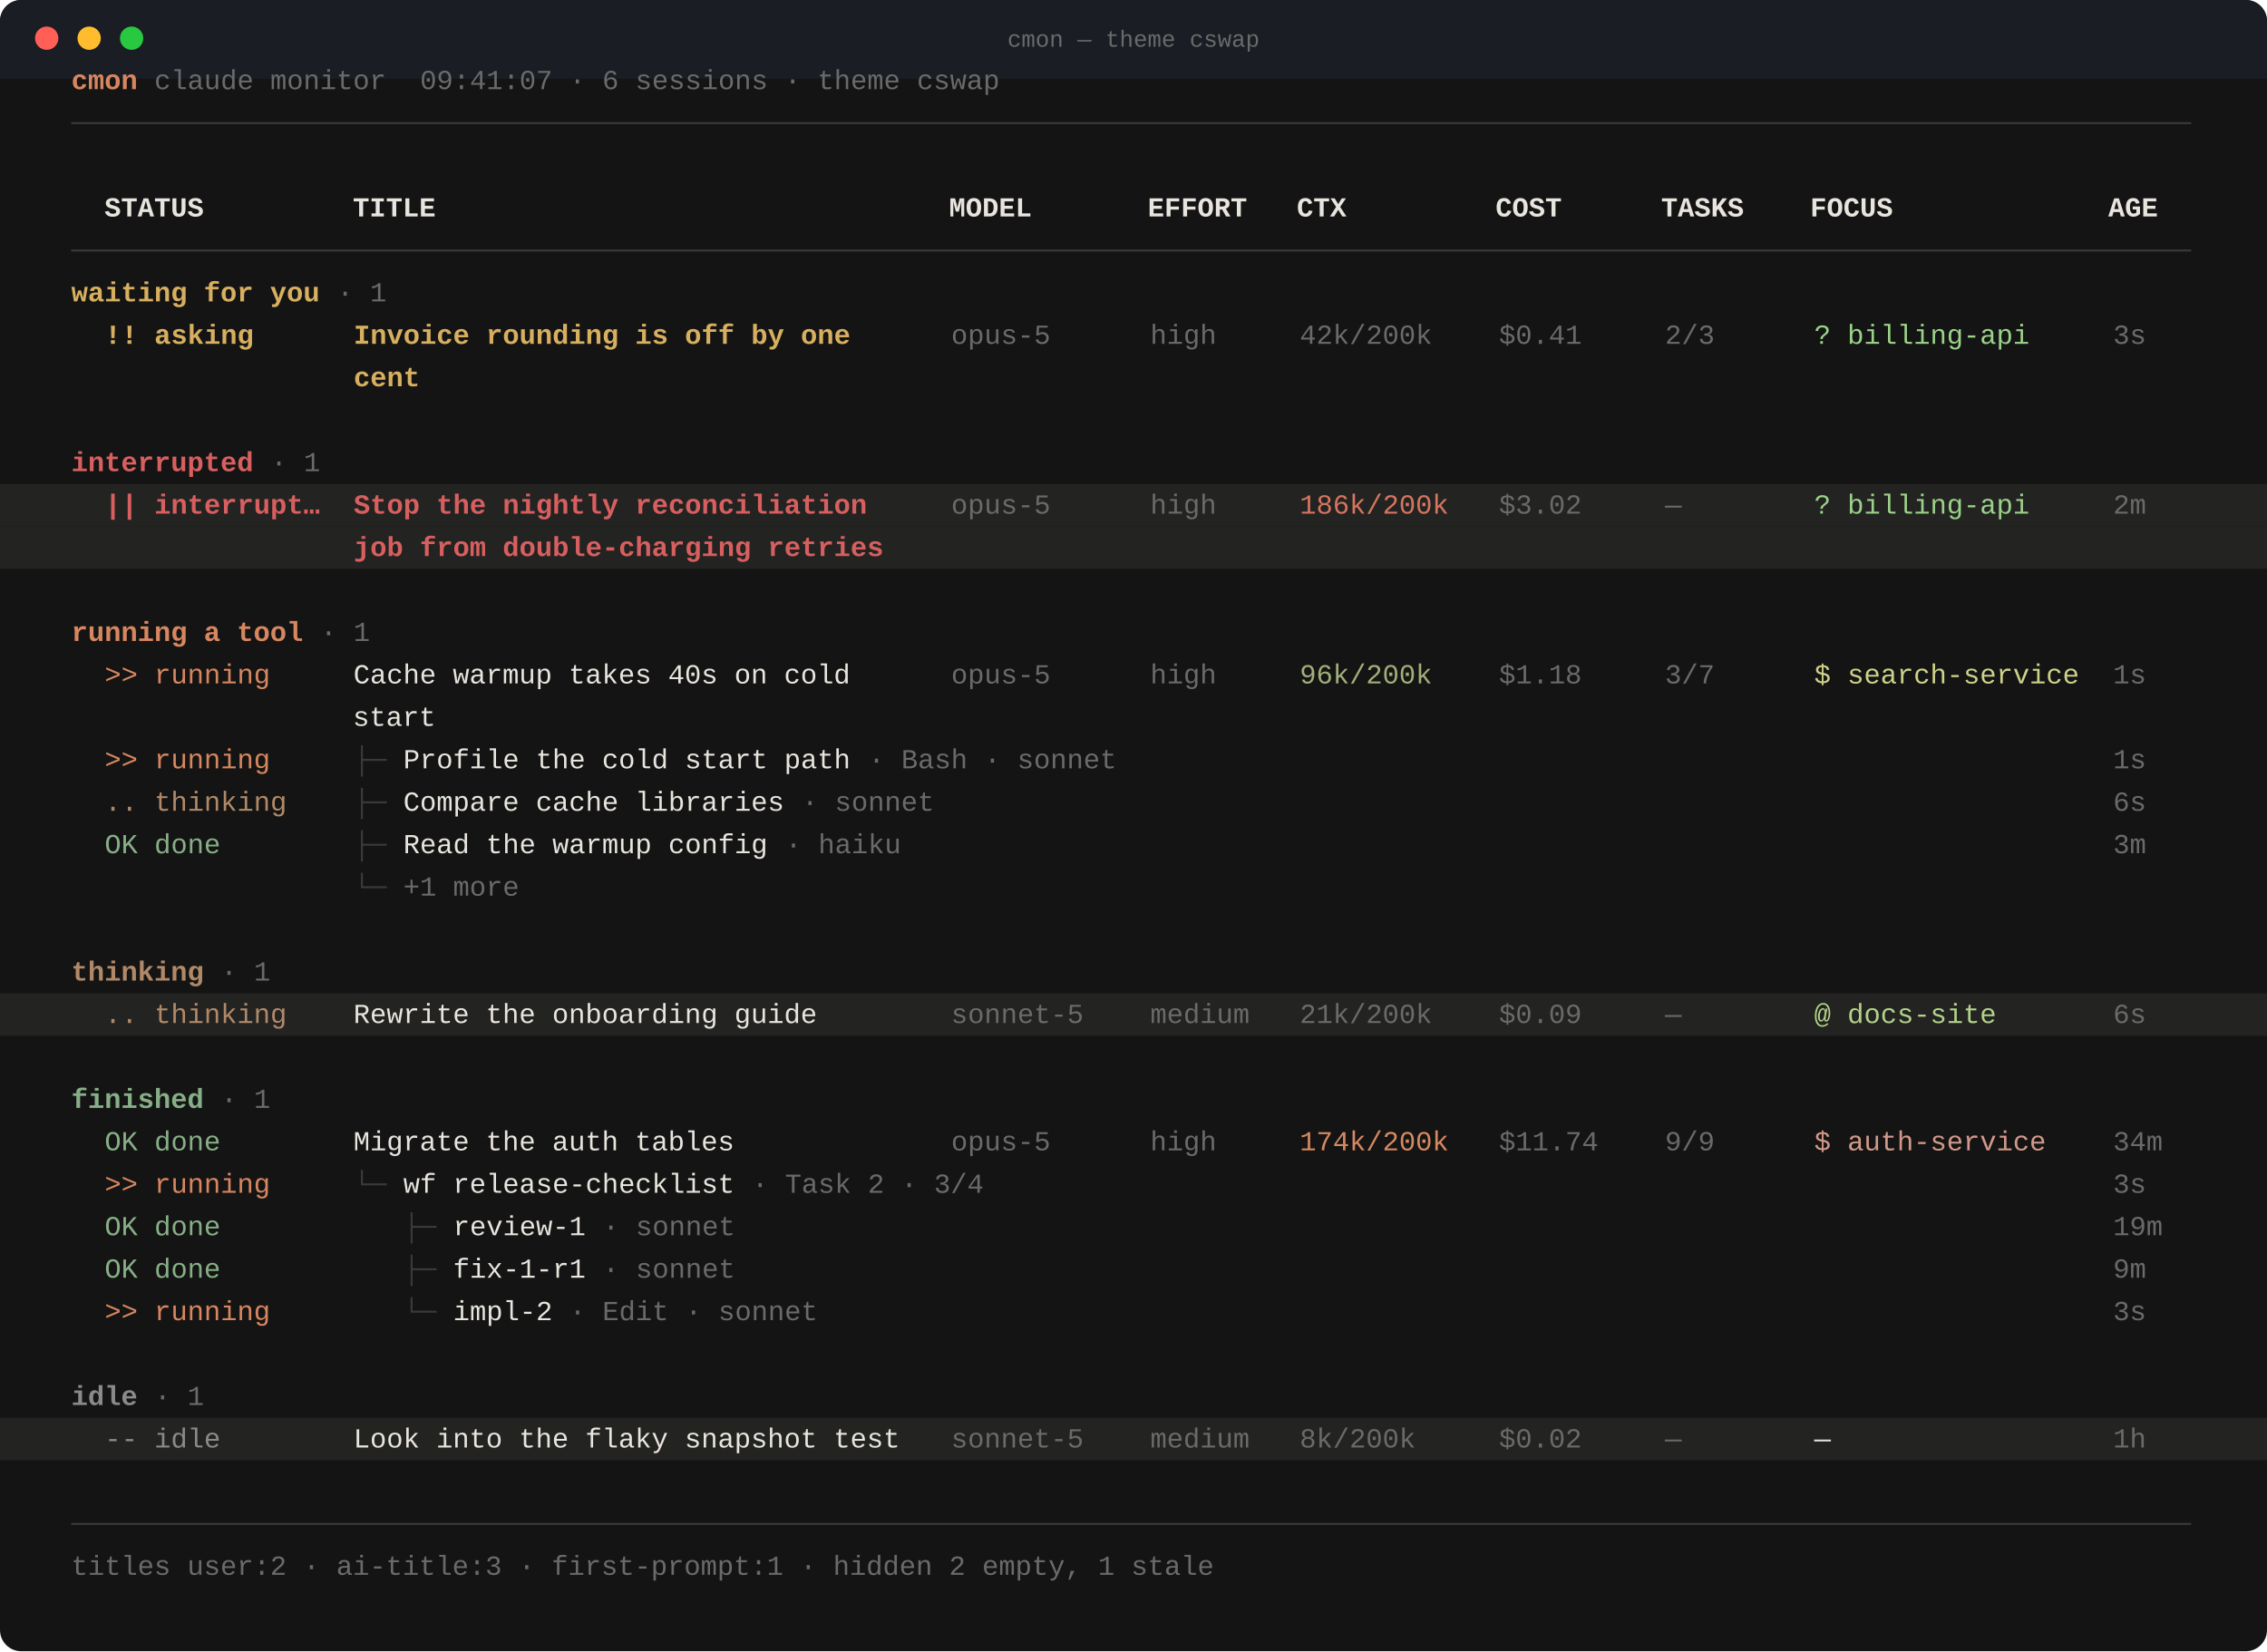
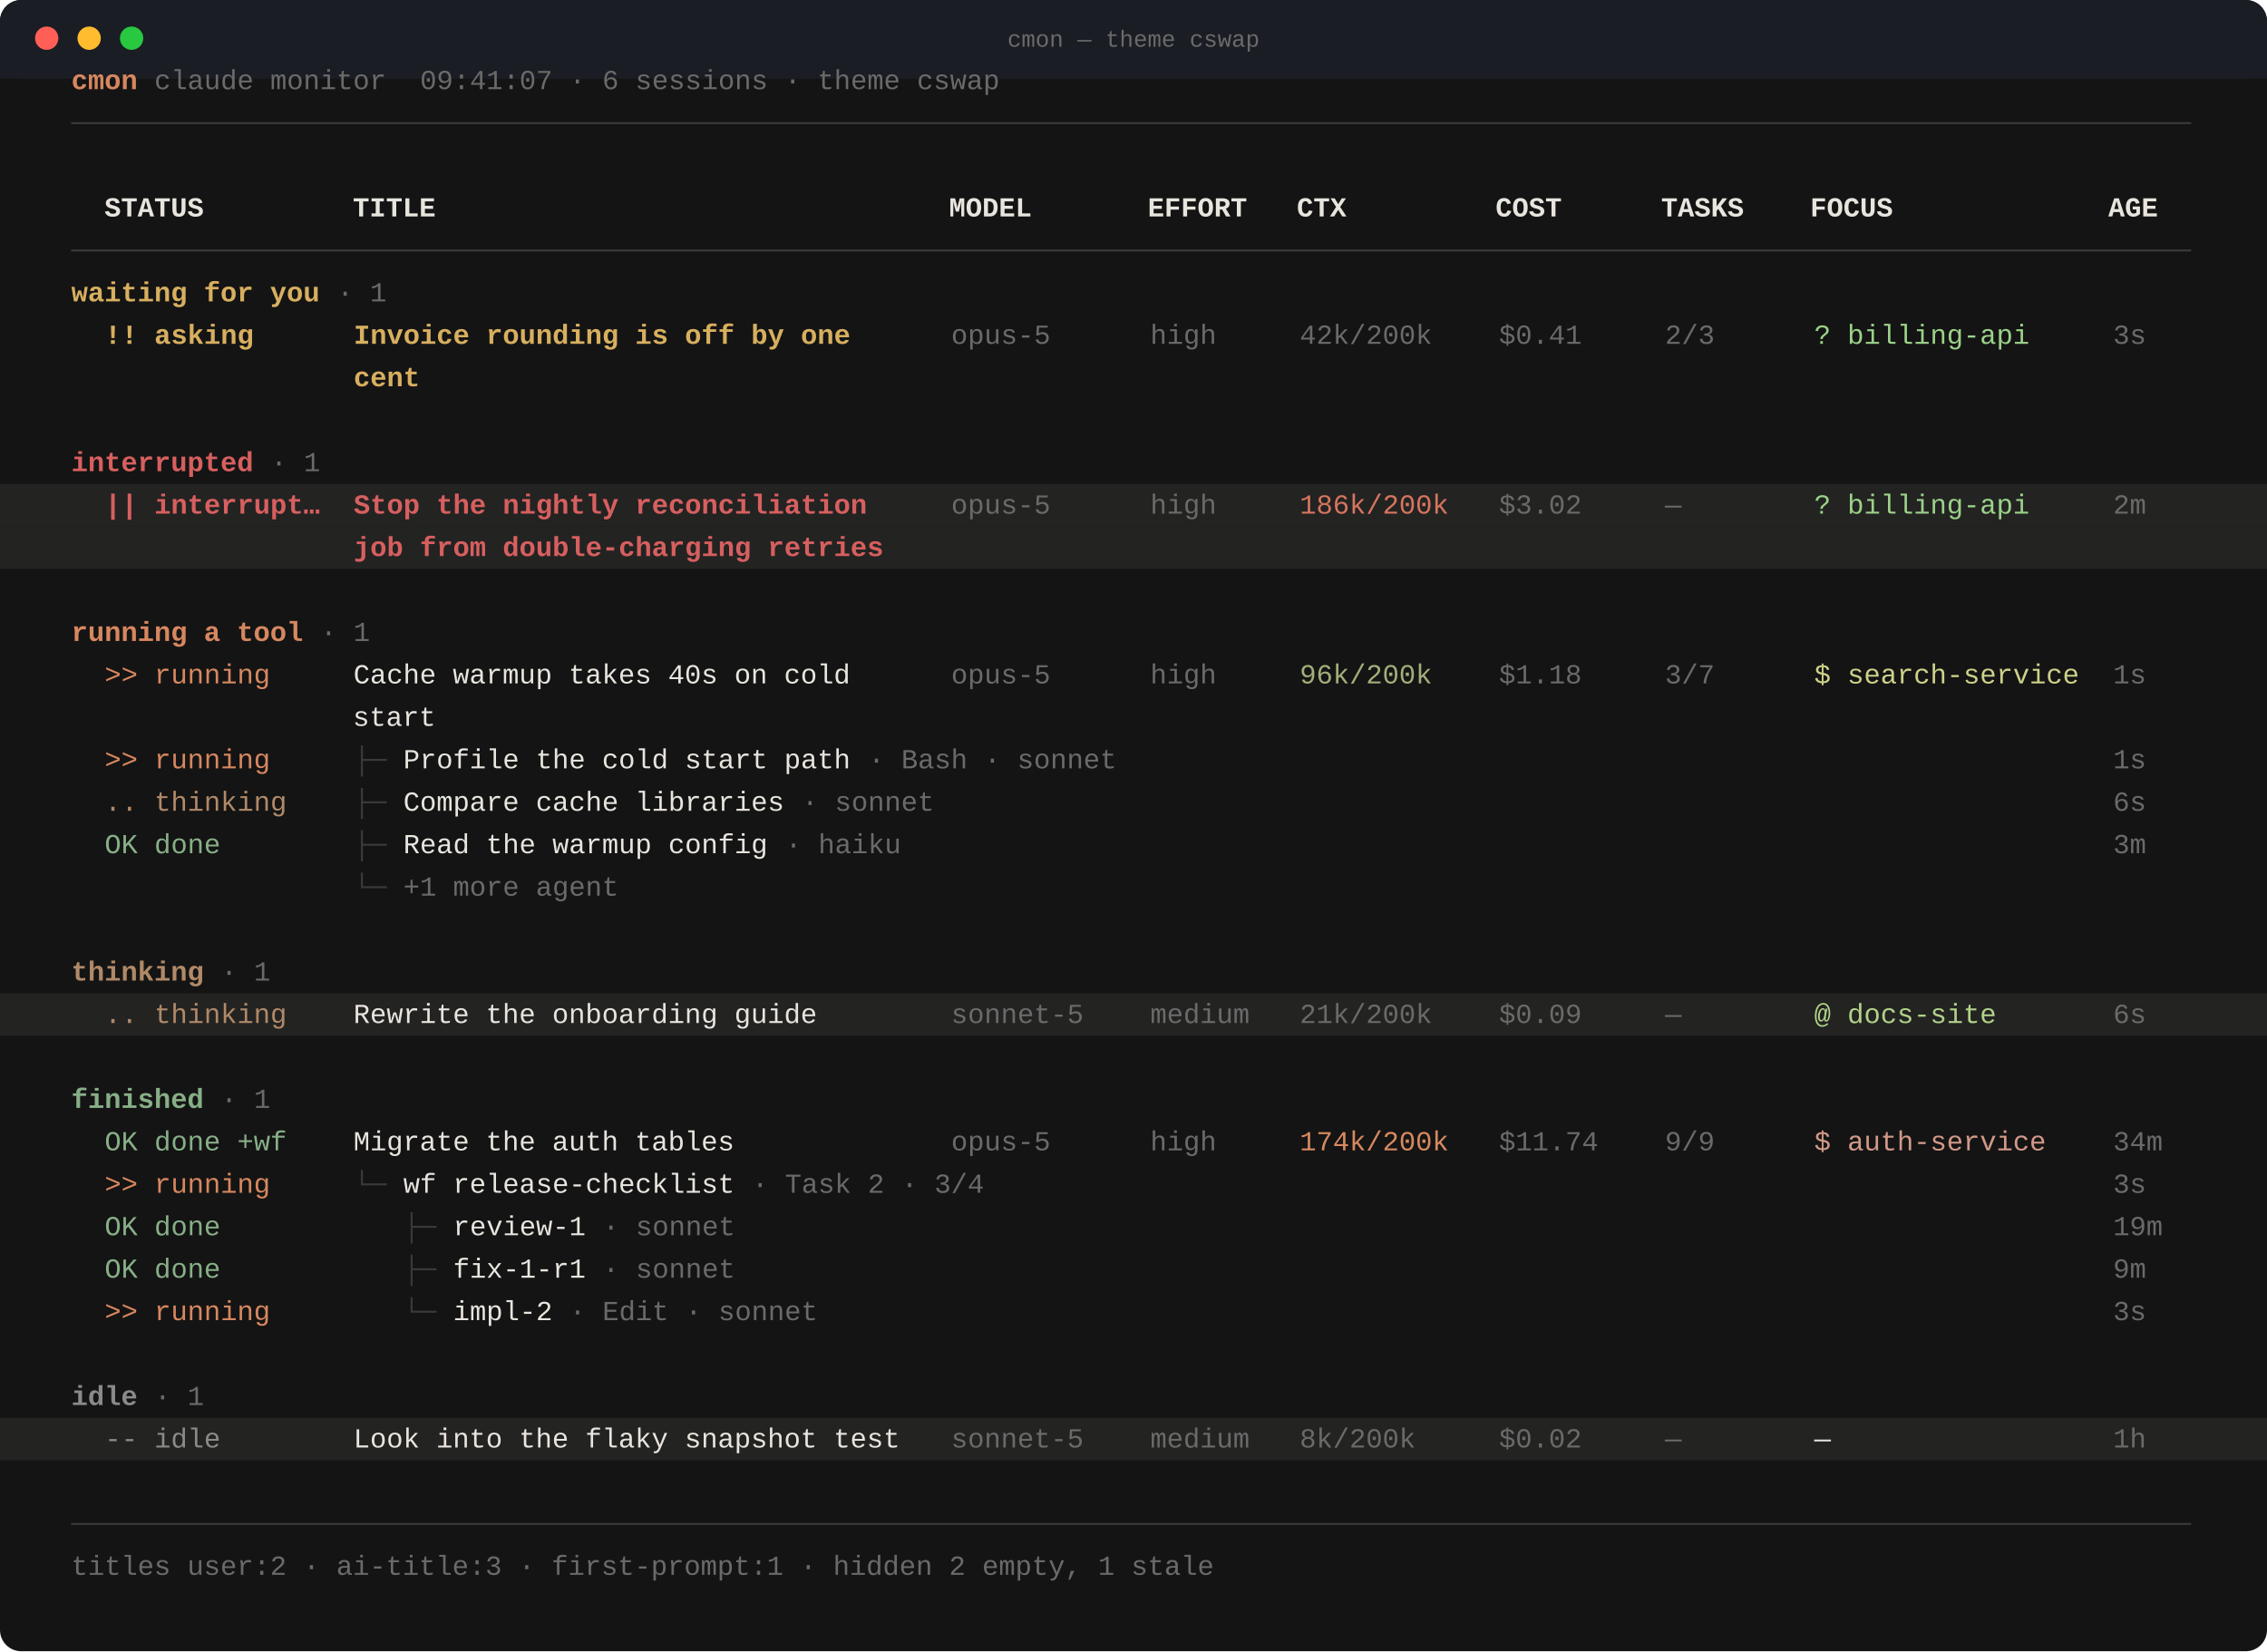
<svg xmlns="http://www.w3.org/2000/svg" width="1068" height="778" viewBox="0 0 1068 778" font-family="ui-monospace, SFMono-Regular, 'Cascadia Mono', Consolas, 'Liberation Mono', monospace" font-size="13">
  <rect width="1068" height="778" rx="10" fill="#141414" />
  <rect width="1068" height="37" rx="10" fill="#1a1d24" />
  <rect y="27" width="1068" height="10" fill="#1a1d24" />
  <rect x="0" y="228" width="1068" height="20" fill="rgb(35,35,34)" />
  <rect x="0" y="248" width="1068" height="20" fill="rgb(35,35,34)" />
  <rect x="0" y="468" width="1068" height="20" fill="rgb(35,35,34)" />
  <rect x="0" y="668" width="1068" height="20" fill="rgb(35,35,34)" />
  <circle cx="22" cy="18" r="5.5" fill="#ff5f57" />
  <circle cx="42" cy="18" r="5.5" fill="#febc2e" />
  <circle cx="62" cy="18" r="5.5" fill="#28c840" />
  <text x="534" y="22" text-anchor="middle" font-size="11" fill="#6a6a6a">cmon — theme cswap</text>
  <text xml:space="preserve" fill="#e8e4de">
    <tspan x="33.6" y="42" fill="rgb(215,135,95)" font-weight="600">cmon</tspan>
    <tspan x="64.9" y="42" fill="rgb(106,106,106)"> claude monitor</tspan>
    <tspan x="197.9" y="42" fill="rgb(106,106,106)">09:41:07 · 6 sessions · theme cswap</tspan>
    <tspan x="33.6" y="62" fill="rgb(58,58,58)">────────────────────────────────────────────────────────────────────────────────────────────────────────────────────────────────</tspan>
    <tspan x="33.6" y="102" fill="rgb(232,228,222)" font-weight="600">  STATUS         TITLE                               MODEL       EFFORT   CTX         COST      TASKS    FOCUS             AGE  </tspan>
    <tspan x="33.6" y="122" fill="rgb(58,58,58)">────────────────────────────────────────────────────────────────────────────────────────────────────────────────────────────────</tspan>
    <tspan x="33.6" y="142" fill="rgb(215,175,95)" font-weight="600">waiting for you</tspan>
    <tspan x="150.9" y="142" fill="rgb(106,106,106)"> · 1</tspan>
    <tspan x="49.3" y="162" fill="rgb(215,175,95)" font-weight="600">!! asking    </tspan>
    <tspan x="166.6" y="162" fill="rgb(215,175,95)" font-weight="600">Invoice rounding is off by one    </tspan>
    <tspan x="448.1" y="162" fill="rgb(106,106,106)">opus-5    </tspan>
    <tspan x="541.9" y="162" fill="rgb(106,106,106)">high   </tspan>
    <tspan x="612.3" y="162" fill="rgb(106,106,106)">42k/200k  </tspan>
    <tspan x="706.2" y="162" fill="rgb(106,106,106)">$0.41   </tspan>
    <tspan x="784.4" y="162" fill="rgb(106,106,106)">2/3    </tspan>
    <tspan x="854.7" y="162" fill="rgb(155,210,137)">? billing-api   </tspan>
    <tspan x="995.5" y="162" fill="rgb(106,106,106)">3s   </tspan>
    <tspan x="166.6" y="182" fill="rgb(215,175,95)" font-weight="600">cent                              </tspan>
    <tspan x="33.6" y="222" fill="rgb(215,95,95)" font-weight="600">interrupted</tspan>
    <tspan x="119.7" y="222" fill="rgb(106,106,106)"> · 1</tspan>
    <tspan x="49.3" y="242" fill="rgb(215,95,95)" font-weight="600">|| interrupt…</tspan>
    <tspan x="166.6" y="242" fill="rgb(215,95,95)" font-weight="600">Stop the nightly reconciliation   </tspan>
    <tspan x="448.1" y="242" fill="rgb(106,106,106)">opus-5    </tspan>
    <tspan x="541.9" y="242" fill="rgb(106,106,106)">high   </tspan>
    <tspan x="612.3" y="242" fill="rgb(215,117,95)">186k/200k </tspan>
    <tspan x="706.2" y="242" fill="rgb(106,106,106)">$3.02   </tspan>
    <tspan x="784.4" y="242" fill="rgb(106,106,106)">—      </tspan>
    <tspan x="854.7" y="242" fill="rgb(155,210,137)">? billing-api   </tspan>
    <tspan x="995.5" y="242" fill="rgb(106,106,106)">2m   </tspan>
    <tspan x="166.6" y="262" fill="rgb(215,95,95)" font-weight="600">job from double-charging retries  </tspan>
    <tspan x="33.6" y="302" fill="rgb(215,135,95)" font-weight="600">running a tool</tspan>
    <tspan x="143.1" y="302" fill="rgb(106,106,106)"> · 1</tspan>
    <tspan x="49.3" y="322" fill="rgb(215,135,95)">&gt;&gt; running   </tspan>
    <tspan x="150.9" y="322">  Cache warmup takes 40s on cold    </tspan>
    <tspan x="448.1" y="322" fill="rgb(106,106,106)">opus-5    </tspan>
    <tspan x="541.9" y="322" fill="rgb(106,106,106)">high   </tspan>
    <tspan x="612.3" y="322" fill="rgb(161,175,122)">96k/200k  </tspan>
    <tspan x="706.2" y="322" fill="rgb(106,106,106)">$1.18   </tspan>
    <tspan x="784.4" y="322" fill="rgb(106,106,106)">3/7    </tspan>
    <tspan x="854.7" y="322" fill="rgb(206,210,137)">$ search-service</tspan>
    <tspan x="995.5" y="322" fill="rgb(106,106,106)">1s   </tspan>
    <tspan x="18.0" y="342">                   start                             </tspan>
    <tspan x="49.3" y="362" fill="rgb(215,135,95)">&gt;&gt; running   </tspan>
    <tspan x="166.6" y="362" fill="rgb(58,58,58)">├─ </tspan>
    <tspan x="190.0" y="362">Profile the cold start path</tspan>
    <tspan x="401.2" y="362" fill="rgb(106,106,106)"> · Bash · sonnet</tspan>
    <tspan x="995.5" y="362" fill="rgb(106,106,106)">1s   </tspan>
    <tspan x="49.3" y="382" fill="rgb(176,137,104)">.. thinking  </tspan>
    <tspan x="166.6" y="382" fill="rgb(58,58,58)">├─ </tspan>
    <tspan x="190.0" y="382">Compare cache libraries</tspan>
    <tspan x="369.9" y="382" fill="rgb(106,106,106)"> · sonnet</tspan>
    <tspan x="995.5" y="382" fill="rgb(106,106,106)">6s   </tspan>
    <tspan x="49.3" y="402" fill="rgb(135,175,135)">OK done      </tspan>
    <tspan x="166.6" y="402" fill="rgb(58,58,58)">├─ </tspan>
    <tspan x="190.0" y="402">Read the warmup config</tspan>
    <tspan x="362.1" y="402" fill="rgb(106,106,106)"> · haiku</tspan>
    <tspan x="995.5" y="402" fill="rgb(106,106,106)">3m   </tspan>
    <tspan x="166.6" y="422" fill="rgb(58,58,58)">└─ </tspan>
-     <tspan x="190.0" y="422" fill="rgb(106,106,106)">+1 more</tspan>
+     <tspan x="190.0" y="422" fill="rgb(106,106,106)">+1 more agent</tspan>
    <tspan x="33.6" y="462" fill="rgb(176,137,104)" font-weight="600">thinking</tspan>
    <tspan x="96.2" y="462" fill="rgb(106,106,106)"> · 1</tspan>
    <tspan x="49.3" y="482" fill="rgb(176,137,104)">.. thinking  </tspan>
    <tspan x="150.9" y="482">  Rewrite the onboarding guide      </tspan>
    <tspan x="448.1" y="482" fill="rgb(106,106,106)">sonnet-5  </tspan>
    <tspan x="541.9" y="482" fill="rgb(106,106,106)">medium </tspan>
    <tspan x="612.3" y="482" fill="rgb(106,106,106)">21k/200k  </tspan>
    <tspan x="706.2" y="482" fill="rgb(106,106,106)">$0.09   </tspan>
    <tspan x="784.4" y="482" fill="rgb(106,106,106)">—      </tspan>
    <tspan x="854.7" y="482" fill="rgb(178,210,137)">@ docs-site     </tspan>
    <tspan x="995.5" y="482" fill="rgb(106,106,106)">6s   </tspan>
    <tspan x="33.6" y="522" fill="rgb(135,175,135)" font-weight="600">finished</tspan>
    <tspan x="96.2" y="522" fill="rgb(106,106,106)"> · 1</tspan>
-     <tspan x="49.3" y="542" fill="rgb(135,175,135)">OK done      </tspan>
+     <tspan x="49.3" y="542" fill="rgb(135,175,135)">OK done +wf  </tspan>
    <tspan x="150.9" y="542">  Migrate the auth tables           </tspan>
    <tspan x="448.1" y="542" fill="rgb(106,106,106)">opus-5    </tspan>
    <tspan x="541.9" y="542" fill="rgb(106,106,106)">high   </tspan>
    <tspan x="612.3" y="542" fill="rgb(215,137,95)">174k/200k </tspan>
    <tspan x="706.2" y="542" fill="rgb(106,106,106)">$11.74  </tspan>
    <tspan x="784.4" y="542" fill="rgb(106,106,106)">9/9    </tspan>
    <tspan x="854.7" y="542" fill="rgb(210,153,137)">$ auth-service  </tspan>
    <tspan x="995.5" y="542" fill="rgb(106,106,106)">34m  </tspan>
    <tspan x="49.3" y="562" fill="rgb(215,135,95)">&gt;&gt; running   </tspan>
    <tspan x="166.6" y="562" fill="rgb(58,58,58)">└─ </tspan>
    <tspan x="190.0" y="562">wf release-checklist</tspan>
-     <tspan x="346.4" y="562" fill="rgb(106,106,106)"> · Task 2 · 3/4</tspan>
+     <tspan x="346.4" y="562" fill="rgb(106,106,106)"> · Task 2</tspan>
+     <tspan x="416.8" y="562" fill="rgb(106,106,106)"> · 3/4</tspan>
    <tspan x="995.5" y="562" fill="rgb(106,106,106)">3s   </tspan>
    <tspan x="49.3" y="582" fill="rgb(135,175,135)">OK done      </tspan>
    <tspan x="166.6" y="582" fill="rgb(58,58,58)">   ├─ </tspan>
    <tspan x="213.5" y="582">review-1</tspan>
    <tspan x="276.1" y="582" fill="rgb(106,106,106)"> · sonnet</tspan>
    <tspan x="995.5" y="582" fill="rgb(106,106,106)">19m  </tspan>
    <tspan x="49.3" y="602" fill="rgb(135,175,135)">OK done      </tspan>
    <tspan x="166.6" y="602" fill="rgb(58,58,58)">   ├─ </tspan>
    <tspan x="213.5" y="602">fix-1-r1</tspan>
    <tspan x="276.1" y="602" fill="rgb(106,106,106)"> · sonnet</tspan>
    <tspan x="995.5" y="602" fill="rgb(106,106,106)">9m   </tspan>
    <tspan x="49.3" y="622" fill="rgb(215,135,95)">&gt;&gt; running   </tspan>
    <tspan x="166.6" y="622" fill="rgb(58,58,58)">   └─ </tspan>
    <tspan x="213.5" y="622">impl-2</tspan>
    <tspan x="260.4" y="622" fill="rgb(106,106,106)"> · Edit · sonnet</tspan>
    <tspan x="995.5" y="622" fill="rgb(106,106,106)">3s   </tspan>
    <tspan x="33.6" y="662" fill="rgb(138,138,138)" font-weight="600">idle</tspan>
    <tspan x="64.9" y="662" fill="rgb(106,106,106)"> · 1</tspan>
    <tspan x="49.3" y="682" fill="rgb(138,138,138)">-- idle      </tspan>
    <tspan x="150.9" y="682">  Look into the flaky snapshot test </tspan>
    <tspan x="448.1" y="682" fill="rgb(106,106,106)">sonnet-5  </tspan>
    <tspan x="541.9" y="682" fill="rgb(106,106,106)">medium </tspan>
    <tspan x="612.3" y="682" fill="rgb(106,106,106)">8k/200k   </tspan>
    <tspan x="706.2" y="682" fill="rgb(106,106,106)">$0.02   </tspan>
    <tspan x="784.4" y="682" fill="rgb(106,106,106)">—      </tspan>
    <tspan x="839.1" y="682">  —               </tspan>
    <tspan x="995.5" y="682" fill="rgb(106,106,106)">1h   </tspan>
    <tspan x="33.6" y="722" fill="rgb(58,58,58)">────────────────────────────────────────────────────────────────────────────────────────────────────────────────────────────────</tspan>
    <tspan x="33.6" y="742" fill="rgb(106,106,106)">titles user:2 · ai-title:3 · first-prompt:1 · hidden 2 empty, 1 stale</tspan>
  </text>
</svg>
